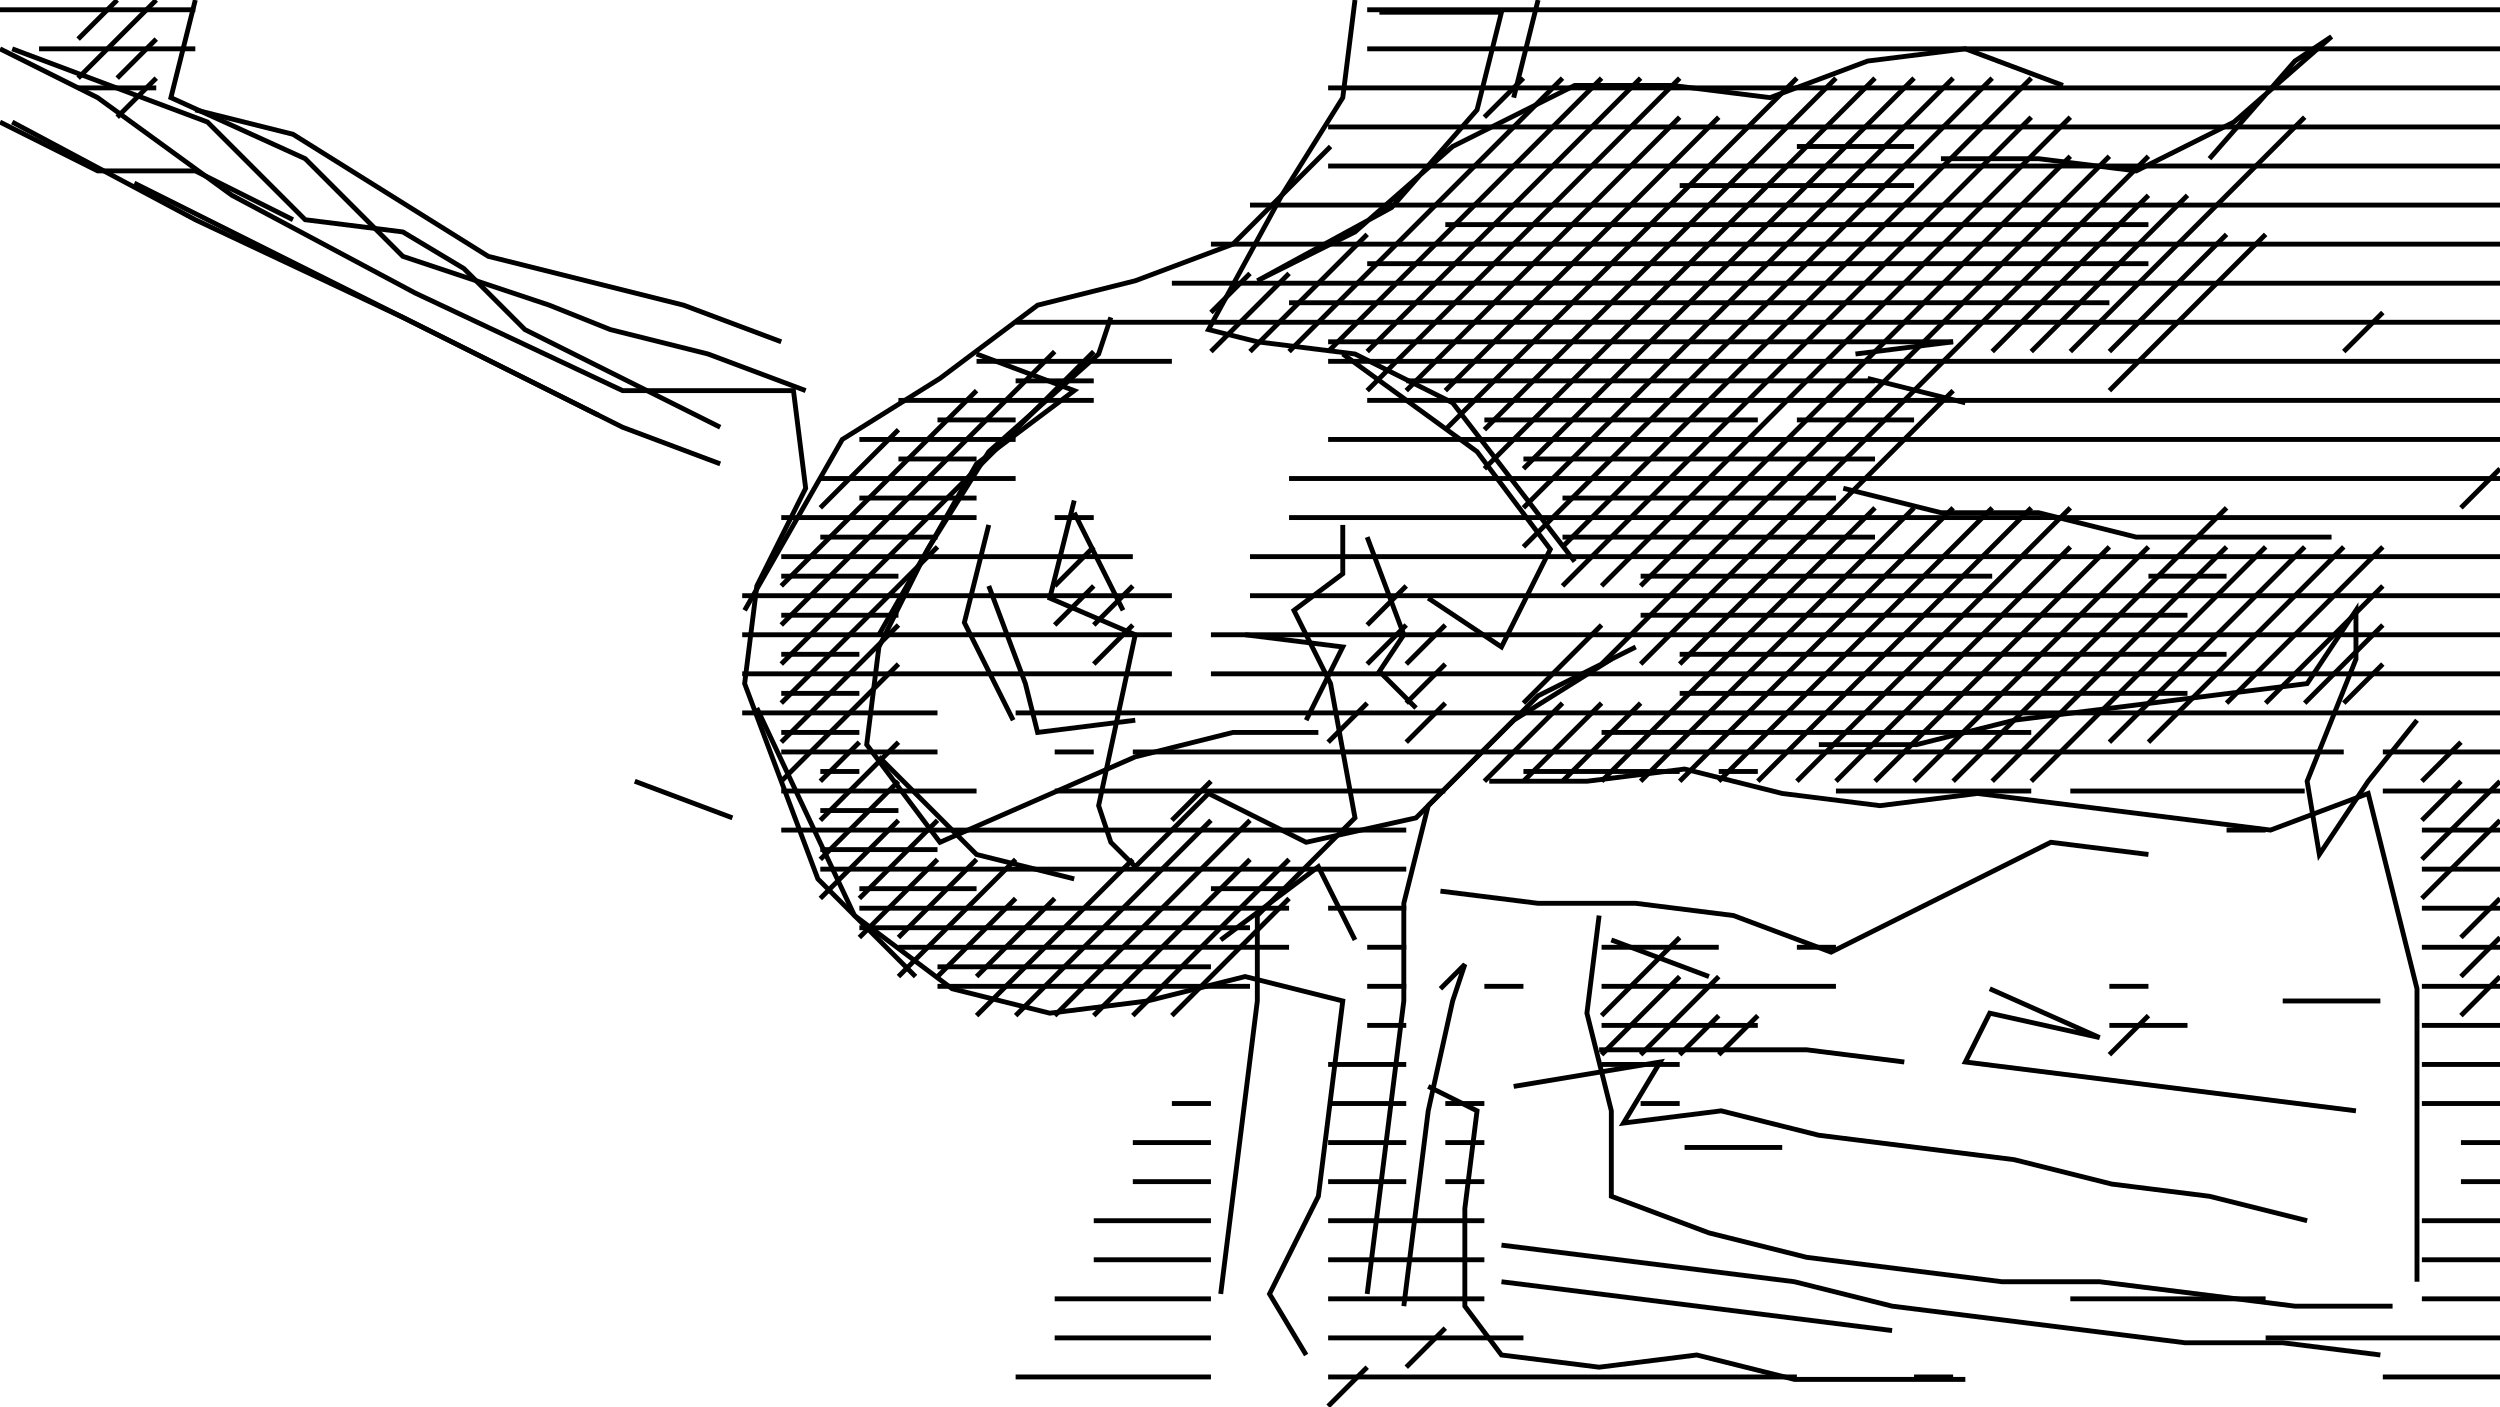
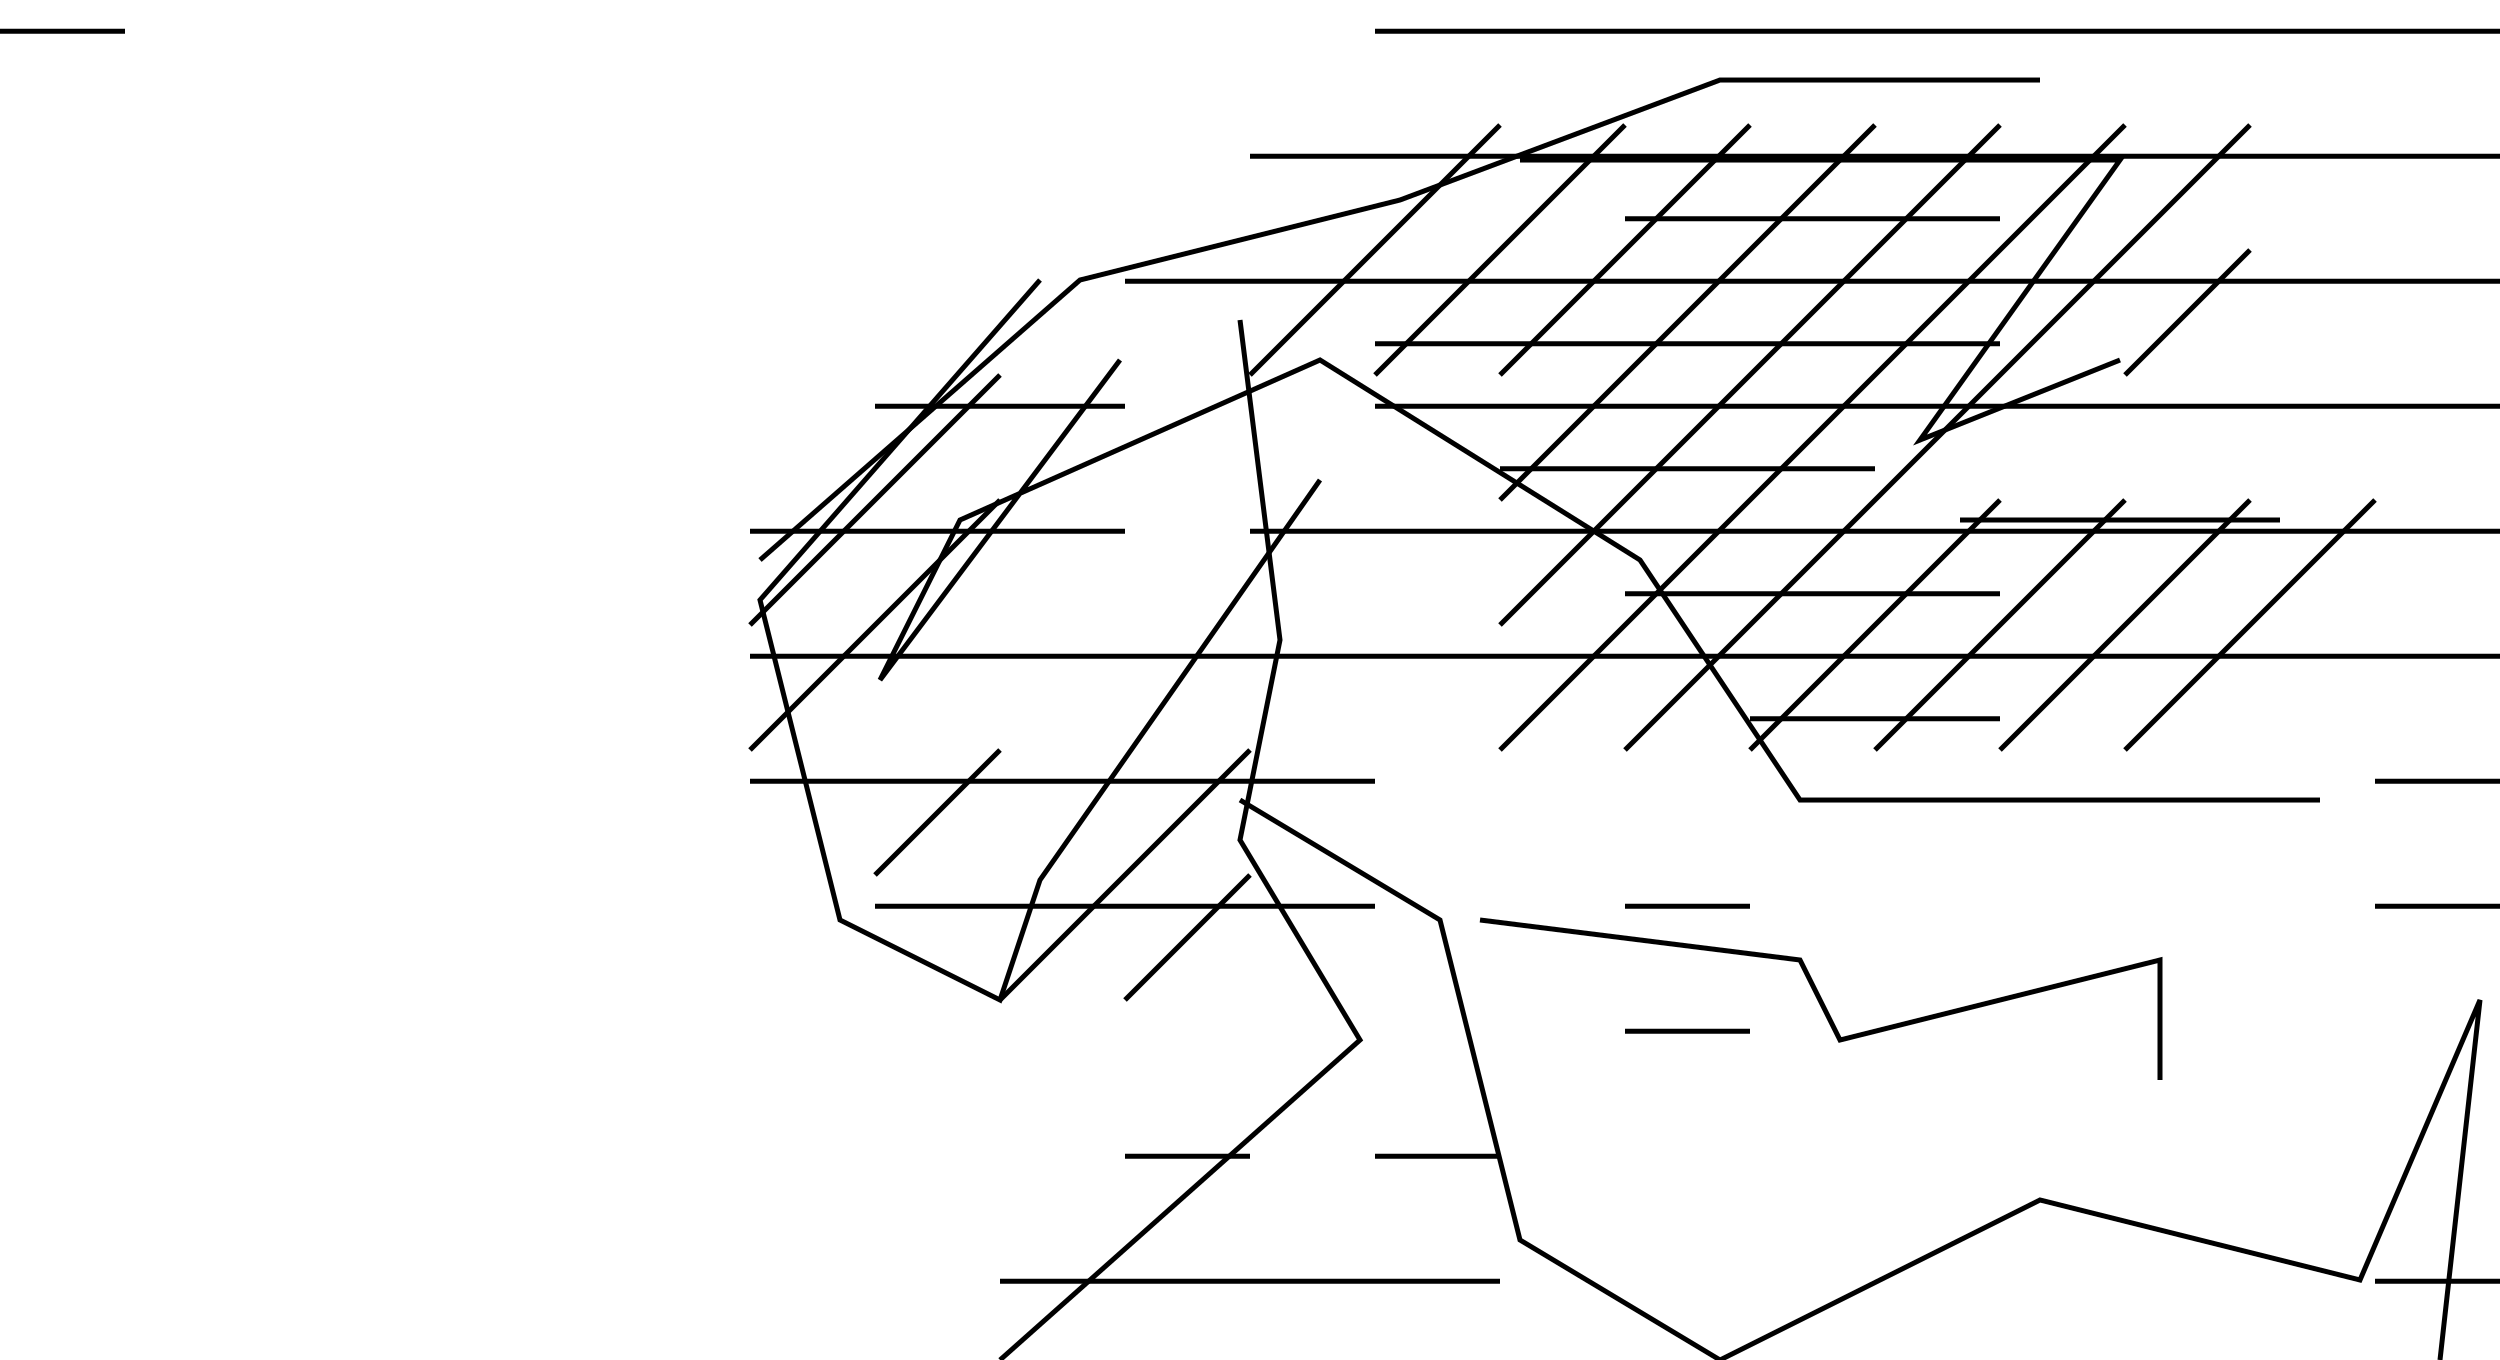
- <svg xmlns="http://www.w3.org/2000/svg" height="288px" width="512px" version="1.1">
-   <polyline points="40.0,0.0,35.0,20.0,62.5,32.5,82.5,52.5,112.5,62.5,125.0,67.5,145.0,72.5,165.0,80.0" stroke="black" stroke-width="1" fill="none" />
-   <polyline points="200.0,72.5,220.0,80.0,200.0,95.0,180.0,130.0" stroke="black" stroke-width="1" fill="none" />
-   <polyline points="202.5,120.0,210.0,140.0,212.5,150.0,232.5,147.5" stroke="black" stroke-width="1" fill="none" />
-   <polyline points="255.0,130.0,275.0,132.5,267.5,147.5" stroke="black" stroke-width="1" fill="none" />
-   <polyline points="270.0,150.0,252.5,150.0,232.5,155.0,192.5,172.5,177.5,152.5,180.0,132.5,190.0,112.5,202.5,92.5,225.0,72.5,227.5,65.0" stroke="black" stroke-width="1" fill="none" />
-   <polyline points="220.0,102.5,215.0,122.5,232.5,130.0,225.0,165.0,227.5,172.5,232.5,177.5,247.5,162.5,267.5,172.5,290.0,167.5,310.0,147.5,330.0,135.0" stroke="black" stroke-width="1" fill="none" />
-   <polyline points="335.0,132.5,315.0,142.5,292.5,165.0,287.5,185.0,287.5,205.0,285.0,225.0,282.5,245.0,280.0,265.0" stroke="black" stroke-width="1" fill="none" />
-   <polyline points="307.5,262.5,327.5,265.0,347.5,267.5,367.5,270.0,387.5,272.5" stroke="black" stroke-width="1" fill="none" />
-   <polyline points="365.0,235.0,345.0,235.0" stroke="black" stroke-width="1" fill="none" />
-   <polyline points="327.5,215.0,347.5,215.0,370.0,215.0,390.0,217.5" stroke="black" stroke-width="1" fill="none" />
-   <polyline points="407.5,202.5,430.0,212.5,407.5,207.5,402.5,217.5,422.5,220.0,442.5,222.5,462.5,225.0,482.5,227.5" stroke="black" stroke-width="1" fill="none" />
-   <polyline points="487.5,205.0,467.5,205.0" stroke="black" stroke-width="1" fill="none" />
-   <polyline points="477.5,110.0,457.5,110.0,437.5,110.0,417.5,105.0,397.5,105.0,377.5,100.0" stroke="black" stroke-width="1" fill="none" />
-   <polyline points="382.5,77.5,402.5,82.5" stroke="black" stroke-width="1" fill="none" />
-   <polyline points="400.0,70.0,380.0,72.5" stroke="black" stroke-width="1" fill="none" />
-   <polyline points="397.5,32.5,417.5,32.5,437.5,35.0,457.5,25.0,477.5,7.5,470.0,12.5,452.5,32.5" stroke="black" stroke-width="1" fill="none" />
-   <polyline points="495.0,147.5,485.0,160.0,475.0,175.0,472.5,160.0,482.5,135.0,482.5,125.0,472.5,140.0,452.5,142.5,432.5,145.0,412.5,147.5,392.5,152.5,372.5,152.5" stroke="black" stroke-width="1" fill="none" />
-   <polyline points="350.0,200.0,330.0,192.5" stroke="black" stroke-width="1" fill="none" />
-   <polyline points="327.5,187.5,325.0,207.5,330.0,227.5,330.0,245.0,350.0,252.5,370.0,257.5,390.0,260.0,410.0,262.5,430.0,262.5,450.0,265.0,470.0,267.5,490.0,267.5" stroke="black" stroke-width="1" fill="none" />
-   <polyline points="472.5,250.0,452.5,245.0,432.5,242.5,412.5,237.5,392.5,235.0,372.5,232.5,352.5,227.5,332.5,230.0,340.0,217.5,310.0,222.5" stroke="black" stroke-width="1" fill="none" />
-   <polyline points="292.5,222.5,302.5,227.5,300.0,247.5,300.0,267.5,307.5,277.5,327.5,280.0,347.5,277.5,367.5,282.5,402.5,282.5" stroke="black" stroke-width="1" fill="none" />
-   <polyline points="487.5,277.5,467.5,275.0,447.5,275.0,427.5,272.5,407.5,270.0,387.5,267.5,367.5,262.5,347.5,260.0,327.5,257.5,307.5,255.0" stroke="black" stroke-width="1" fill="none" />
-   <polyline points="287.5,267.5,290.0,247.5,292.5,227.5,297.5,205.0,300.0,197.5,295.0,202.5" stroke="black" stroke-width="1" fill="none" />
-   <polyline points="295.0,182.5,315.0,185.0,335.0,185.0,355.0,187.5,375.0,195.0,395.0,185.0,420.0,172.5,440.0,175.0" stroke="black" stroke-width="1" fill="none" />
-   <polyline points="495.0,262.5,495.0,242.5,495.0,222.5,495.0,202.5,490.0,182.5,485.0,162.5,465.0,170.0,445.0,167.5,425.0,165.0,405.0,162.5,385.0,165.0,365.0,162.5,345.0,157.5,325.0,160.0,305.0,160.0" stroke="black" stroke-width="1" fill="none" />
-   <polyline points="277.5,192.5,270.0,177.5,250.0,192.5" stroke="black" stroke-width="1" fill="none" />
-   <polyline points="250.0,265.0,252.5,245.0,255.0,225.0,257.5,205.0,257.5,187.5,277.5,167.5,272.5,140.0,265.0,125.0,275.0,117.5,275.0,107.5" stroke="black" stroke-width="1" fill="none" />
-   <polyline points="280.0,110.0,287.5,130.0,282.5,137.5,290.0,145.0" stroke="black" stroke-width="1" fill="none" />
-   <polyline points="230.0,125.0,220.0,105.0" stroke="black" stroke-width="1" fill="none" />
-   <polyline points="202.5,107.5,197.5,127.5,207.5,147.5" stroke="black" stroke-width="1" fill="none" />
-   <polyline points="180.0,155.0,200.0,175.0,220.0,180.0" stroke="black" stroke-width="1" fill="none" />
-   <polyline points="155.0,145.0,175.0,187.5,195.0,202.5,215.0,207.5,235.0,205.0,255.0,200.0,275.0,205.0,272.5,225.0,270.0,245.0,260.0,265.0,267.5,277.5" stroke="black" stroke-width="1" fill="none" />
-   <polyline points="150.0,167.5,130.0,160.0" stroke="black" stroke-width="1" fill="none" />
-   <polyline points="152.5,125.0,172.5,90.0,192.5,77.5,212.5,62.5,232.5,57.5,252.5,50.0,272.5,30.0" stroke="black" stroke-width="1" fill="none" />
-   <polyline points="282.5,2.5,307.5,2.5,302.5,22.5,285.0,42.5,257.5,57.5,277.5,47.5,297.5,30.0,322.5,17.5,342.5,17.5,362.5,20.0,382.5,12.5,402.5,10.0,422.5,17.5" stroke="black" stroke-width="1" fill="none" />
-   <polyline points="315.0,0.0,310.0,20.0" stroke="black" stroke-width="1" fill="none" />
-   <polyline points="277.5,0.0,275.0,20.0,262.5,40.0,247.5,67.5,257.5,70.0,277.5,72.5,297.5,82.5,322.5,115.0" stroke="black" stroke-width="1" fill="none" />
-   <polyline points="292.5,122.5,307.5,132.5,317.5,112.5,302.5,92.5,275.0,72.5" stroke="black" stroke-width="1" fill="none" />
-   <polyline points="160.0,70.0,140.0,62.5,120.0,57.5,100.0,52.5,80.0,40.0,60.0,27.5,40.0,22.5" stroke="black" stroke-width="1" fill="none" />
-   <polyline points="27.5,37.5,47.5,47.5,67.5,57.5,87.5,67.5,107.5,77.5,127.5,87.5,147.5,95.0" stroke="black" stroke-width="1" fill="none" />
-   <polyline points="60.0,45.0,40.0,35.0,20.0,35.0,0.0,25.0" stroke="black" stroke-width="1" fill="none" />
-   <polyline points="2.5,25.0,40.0,45.0,82.5,65.0,122.5,85.0" stroke="black" stroke-width="1" fill="none" />
-   <polyline points="187.5,200.0,167.5,180.0,160.0,160.0,152.5,140.0,155.0,120.0,165.0,100.0,162.5,80.0,127.5,80.0,85.0,60.0,47.5,40.0,20.0,20.0,0.0,10.0" stroke="black" stroke-width="1" fill="none" />
-   <polyline points="2.5,10.0,42.5,25.0,62.5,45.0,82.5,47.5,95.0,55.0,107.5,67.5,127.5,77.5,147.5,87.5" stroke="black" stroke-width="1" fill="none" />
-   <polyline points="0.0,2.0,40.0,2.0" stroke="black" stroke-width="1" fill="none" />
-   <polyline points="32.0,0.0,16.0,16.0" stroke="black" stroke-width="1" fill="none" />
-   <polyline points="16.0,18.0,32.0,18.0" stroke="black" stroke-width="1" fill="none" />
-   <polyline points="32.0,16.0,24.0,24.0" stroke="black" stroke-width="1" fill="none" />
-   <polyline points="24.0,16.0,32.0,8.0" stroke="black" stroke-width="1" fill="none" />
-   <polyline points="24.0,0.0,16.0,8.0" stroke="black" stroke-width="1" fill="none" />
-   <polyline points="8.0,10.0,40.0,10.0" stroke="black" stroke-width="1" fill="none" />
-   <polyline points="160.0,106.0,200.0,106.0" stroke="black" stroke-width="1" fill="none" />
-   <polyline points="192.0,112.0,160.0,144.0" stroke="black" stroke-width="1" fill="none" />
-   <polyline points="160.0,142.0,176.0,142.0" stroke="black" stroke-width="1" fill="none" />
-   <polyline points="176.0,152.0,168.0,160.0" stroke="black" stroke-width="1" fill="none" />
-   <polyline points="168.0,158.0,176.0,158.0" stroke="black" stroke-width="1" fill="none" />
-   <polyline points="184.0,160.0,168.0,176.0" stroke="black" stroke-width="1" fill="none" />
-   <polyline points="168.0,174.0,192.0,174.0" stroke="black" stroke-width="1" fill="none" />
-   <polyline points="192.0,176.0,176.0,192.0" stroke="black" stroke-width="1" fill="none" />
-   <polyline points="176.0,190.0,256.0,190.0" stroke="black" stroke-width="1" fill="none" />
-   <polyline points="264.0,184.0,240.0,208.0" stroke="black" stroke-width="1" fill="none" />
-   <polyline points="232.0,208.0,264.0,176.0" stroke="black" stroke-width="1" fill="none" />
-   <polyline points="256.0,176.0,224.0,208.0" stroke="black" stroke-width="1" fill="none" />
-   <polyline points="216.0,208.0,256.0,168.0" stroke="black" stroke-width="1" fill="none" />
-   <polyline points="248.0,168.0,208.0,208.0" stroke="black" stroke-width="1" fill="none" />
-   <polyline points="200.0,208.0,232.0,176.0" stroke="black" stroke-width="1" fill="none" />
-   <polyline points="240.0,168.0,248.0,160.0" stroke="black" stroke-width="1" fill="none" />
-   <polyline points="232.0,154.0,480.0,154.0" stroke="black" stroke-width="1" fill="none" />
-   <polyline points="488.0,154.0,512.0,154.0" stroke="black" stroke-width="1" fill="none" />
-   <polyline points="512.0,160.0,496.0,176.0" stroke="black" stroke-width="1" fill="none" />
-   <polyline points="496.0,178.0,512.0,178.0" stroke="black" stroke-width="1" fill="none" />
-   <polyline points="512.0,184.0,504.0,192.0" stroke="black" stroke-width="1" fill="none" />
-   <polyline points="512.0,192.0,504.0,200.0" stroke="black" stroke-width="1" fill="none" />
-   <polyline points="512.0,200.0,504.0,208.0" stroke="black" stroke-width="1" fill="none" />
-   <polyline points="496.0,210.0,512.0,210.0" stroke="black" stroke-width="1" fill="none" />
-   <polyline points="512.0,226.0,496.0,226.0" stroke="black" stroke-width="1" fill="none" />
-   <polyline points="496.0,218.0,512.0,218.0" stroke="black" stroke-width="1" fill="none" />
-   <polyline points="512.0,234.0,504.0,234.0" stroke="black" stroke-width="1" fill="none" />
-   <polyline points="504.0,242.0,512.0,242.0" stroke="black" stroke-width="1" fill="none" />
-   <polyline points="512.0,258.0,496.0,258.0" stroke="black" stroke-width="1" fill="none" />
-   <polyline points="496.0,250.0,512.0,250.0" stroke="black" stroke-width="1" fill="none" />
-   <polyline points="512.0,266.0,496.0,266.0" stroke="black" stroke-width="1" fill="none" />
-   <polyline points="488.0,282.0,512.0,282.0" stroke="black" stroke-width="1" fill="none" />
-   <polyline points="512.0,274.0,464.0,274.0" stroke="black" stroke-width="1" fill="none" />
-   <polyline points="464.0,266.0,424.0,266.0" stroke="black" stroke-width="1" fill="none" />
-   <polyline points="400.0,282.0,392.0,282.0" stroke="black" stroke-width="1" fill="none" />
-   <polyline points="432.0,216.0,440.0,208.0" stroke="black" stroke-width="1" fill="none" />
-   <polyline points="432.0,210.0,448.0,210.0" stroke="black" stroke-width="1" fill="none" />
-   <polyline points="440.0,202.0,432.0,202.0" stroke="black" stroke-width="1" fill="none" />
-   <polyline points="456.0,170.0,464.0,170.0" stroke="black" stroke-width="1" fill="none" />
-   <polyline points="488.0,162.0,512.0,162.0" stroke="black" stroke-width="1" fill="none" />
-   <polyline points="512.0,168.0,496.0,184.0" stroke="black" stroke-width="1" fill="none" />
-   <polyline points="496.0,186.0,512.0,186.0" stroke="black" stroke-width="1" fill="none" />
-   <polyline points="512.0,202.0,496.0,202.0" stroke="black" stroke-width="1" fill="none" />
-   <polyline points="496.0,194.0,512.0,194.0" stroke="black" stroke-width="1" fill="none" />
-   <polyline points="512.0,170.0,496.0,170.0" stroke="black" stroke-width="1" fill="none" />
-   <polyline points="496.0,168.0,504.0,160.0" stroke="black" stroke-width="1" fill="none" />
-   <polyline points="504.0,152.0,496.0,160.0" stroke="black" stroke-width="1" fill="none" />
-   <polyline points="480.0,144.0,488.0,136.0" stroke="black" stroke-width="1" fill="none" />
-   <polyline points="488.0,128.0,472.0,144.0" stroke="black" stroke-width="1" fill="none" />
-   <polyline points="464.0,144.0,488.0,120.0" stroke="black" stroke-width="1" fill="none" />
-   <polyline points="488.0,112.0,456.0,144.0" stroke="black" stroke-width="1" fill="none" />
-   <polyline points="440.0,152.0,480.0,112.0" stroke="black" stroke-width="1" fill="none" />
-   <polyline points="472.0,112.0,432.0,152.0" stroke="black" stroke-width="1" fill="none" />
-   <polyline points="424.0,162.0,472.0,162.0" stroke="black" stroke-width="1" fill="none" />
-   <polyline points="464.0,112.0,416.0,160.0" stroke="black" stroke-width="1" fill="none" />
-   <polyline points="408.0,160.0,456.0,112.0" stroke="black" stroke-width="1" fill="none" />
-   <polyline points="456.0,104.0,400.0,160.0" stroke="black" stroke-width="1" fill="none" />
-   <polyline points="392.0,160.0,440.0,112.0" stroke="black" stroke-width="1" fill="none" />
-   <polyline points="440.0,118.0,456.0,118.0" stroke="black" stroke-width="1" fill="none" />
-   <polyline points="432.0,112.0,384.0,160.0" stroke="black" stroke-width="1" fill="none" />
-   <polyline points="376.0,160.0,424.0,112.0" stroke="black" stroke-width="1" fill="none" />
-   <polyline points="424.0,104.0,368.0,160.0" stroke="black" stroke-width="1" fill="none" />
-   <polyline points="360.0,160.0,416.0,104.0" stroke="black" stroke-width="1" fill="none" />
-   <polyline points="408.0,104.0,352.0,160.0" stroke="black" stroke-width="1" fill="none" />
-   <polyline points="352.0,158.0,360.0,158.0" stroke="black" stroke-width="1" fill="none" />
-   <polyline points="344.0,160.0,400.0,104.0" stroke="black" stroke-width="1" fill="none" />
-   <polyline points="392.0,104.0,336.0,160.0" stroke="black" stroke-width="1" fill="none" />
-   <polyline points="328.0,160.0,384.0,104.0" stroke="black" stroke-width="1" fill="none" />
-   <polyline points="392.0,86.0,368.0,86.0" stroke="black" stroke-width="1" fill="none" />
-   <polyline points="400.0,80.0,344.0,136.0" stroke="black" stroke-width="1" fill="none" />
-   <polyline points="344.0,134.0,456.0,134.0" stroke="black" stroke-width="1" fill="none" />
-   <polyline points="504.0,104.0,512.0,96.0" stroke="black" stroke-width="1" fill="none" />
-   <polyline points="488.0,64.0,480.0,72.0" stroke="black" stroke-width="1" fill="none" />
-   <polyline points="464.0,48.0,432.0,80.0" stroke="black" stroke-width="1" fill="none" />
-   <polyline points="424.0,72.0,472.0,24.0" stroke="black" stroke-width="1" fill="none" />
-   <polyline points="448.0,40.0,416.0,72.0" stroke="black" stroke-width="1" fill="none" />
-   <polyline points="432.0,72.0,456.0,48.0" stroke="black" stroke-width="1" fill="none" />
-   <polyline points="440.0,40.0,408.0,72.0" stroke="black" stroke-width="1" fill="none" />
-   <polyline points="424.0,32.0,336.0,120.0" stroke="black" stroke-width="1" fill="none" />
-   <polyline points="336.0,118.0,408.0,118.0" stroke="black" stroke-width="1" fill="none" />
-   <polyline points="416.0,162.0,376.0,162.0" stroke="black" stroke-width="1" fill="none" />
-   <polyline points="376.0,194.0,368.0,194.0" stroke="black" stroke-width="1" fill="none" />
-   <polyline points="360.0,208.0,352.0,216.0" stroke="black" stroke-width="1" fill="none" />
-   <polyline points="352.0,208.0,344.0,216.0" stroke="black" stroke-width="1" fill="none" />
-   <polyline points="336.0,216.0,352.0,200.0" stroke="black" stroke-width="1" fill="none" />
-   <polyline points="344.0,200.0,328.0,216.0" stroke="black" stroke-width="1" fill="none" />
-   <polyline points="328.0,218.0,344.0,218.0" stroke="black" stroke-width="1" fill="none" />
-   <polyline points="344.0,226.0,336.0,226.0" stroke="black" stroke-width="1" fill="none" />
-   <polyline points="328.0,210.0,360.0,210.0" stroke="black" stroke-width="1" fill="none" />
-   <polyline points="344.0,192.0,328.0,208.0" stroke="black" stroke-width="1" fill="none" />
-   <polyline points="328.0,202.0,376.0,202.0" stroke="black" stroke-width="1" fill="none" />
-   <polyline points="352.0,194.0,328.0,194.0" stroke="black" stroke-width="1" fill="none" />
-   <polyline points="312.0,202.0,304.0,202.0" stroke="black" stroke-width="1" fill="none" />
-   <polyline points="288.0,210.0,280.0,210.0" stroke="black" stroke-width="1" fill="none" />
-   <polyline points="280.0,202.0,288.0,202.0" stroke="black" stroke-width="1" fill="none" />
-   <polyline points="288.0,194.0,280.0,194.0" stroke="black" stroke-width="1" fill="none" />
-   <polyline points="272.0,186.0,288.0,186.0" stroke="black" stroke-width="1" fill="none" />
-   <polyline points="312.0,160.0,328.0,144.0" stroke="black" stroke-width="1" fill="none" />
-   <polyline points="328.0,150.0,416.0,150.0" stroke="black" stroke-width="1" fill="none" />
-   <polyline points="448.0,142.0,344.0,142.0" stroke="black" stroke-width="1" fill="none" />
-   <polyline points="336.0,144.0,320.0,160.0" stroke="black" stroke-width="1" fill="none" />
-   <polyline points="312.0,158.0,344.0,158.0" stroke="black" stroke-width="1" fill="none" />
-   <polyline points="336.0,136.0,440.0,32.0" stroke="black" stroke-width="1" fill="none" />
-   <polyline points="432.0,32.0,328.0,136.0" stroke="black" stroke-width="1" fill="none" />
-   <polyline points="328.0,128.0,312.0,144.0" stroke="black" stroke-width="1" fill="none" />
-   <polyline points="320.0,144.0,304.0,160.0" stroke="black" stroke-width="1" fill="none" />
-   <polyline points="296.0,144.0,288.0,152.0" stroke="black" stroke-width="1" fill="none" />
-   <polyline points="288.0,144.0,296.0,136.0" stroke="black" stroke-width="1" fill="none" />
-   <polyline points="296.0,128.0,288.0,136.0" stroke="black" stroke-width="1" fill="none" />
-   <polyline points="288.0,128.0,280.0,136.0" stroke="black" stroke-width="1" fill="none" />
-   <polyline points="280.0,144.0,272.0,152.0" stroke="black" stroke-width="1" fill="none" />
-   <polyline points="280.0,128.0,288.0,120.0" stroke="black" stroke-width="1" fill="none" />
-   <polyline points="312.0,112.0,408.0,16.0" stroke="black" stroke-width="1" fill="none" />
-   <polyline points="400.0,16.0,312.0,104.0" stroke="black" stroke-width="1" fill="none" />
-   <polyline points="312.0,96.0,392.0,16.0" stroke="black" stroke-width="1" fill="none" />
-   <polyline points="384.0,16.0,304.0,96.0" stroke="black" stroke-width="1" fill="none" />
-   <polyline points="304.0,88.0,376.0,16.0" stroke="black" stroke-width="1" fill="none" />
-   <polyline points="368.0,16.0,296.0,88.0" stroke="black" stroke-width="1" fill="none" />
-   <polyline points="296.0,80.0,352.0,24.0" stroke="black" stroke-width="1" fill="none" />
-   <polyline points="344.0,24.0,288.0,80.0" stroke="black" stroke-width="1" fill="none" />
-   <polyline points="288.0,78.0,384.0,78.0" stroke="black" stroke-width="1" fill="none" />
-   <polyline points="392.0,30.0,368.0,30.0" stroke="black" stroke-width="1" fill="none" />
-   <polyline points="344.0,38.0,392.0,38.0" stroke="black" stroke-width="1" fill="none" />
-   <polyline points="416.0,24.0,320.0,120.0" stroke="black" stroke-width="1" fill="none" />
-   <polyline points="328.0,120.0,424.0,24.0" stroke="black" stroke-width="1" fill="none" />
-   <polyline points="416.0,16.0,320.0,112.0" stroke="black" stroke-width="1" fill="none" />
-   <polyline points="320.0,110.0,384.0,110.0" stroke="black" stroke-width="1" fill="none" />
-   <polyline points="336.0,126.0,448.0,126.0" stroke="black" stroke-width="1" fill="none" />
-   <polyline points="376.0,102.0,320.0,102.0" stroke="black" stroke-width="1" fill="none" />
-   <polyline points="312.0,94.0,384.0,94.0" stroke="black" stroke-width="1" fill="none" />
-   <polyline points="360.0,86.0,304.0,86.0" stroke="black" stroke-width="1" fill="none" />
-   <polyline points="280.0,82.0,512.0,82.0" stroke="black" stroke-width="1" fill="none" />
-   <polyline points="344.0,16.0,280.0,80.0" stroke="black" stroke-width="1" fill="none" />
-   <polyline points="280.0,72.0,336.0,16.0" stroke="black" stroke-width="1" fill="none" />
-   <polyline points="328.0,16.0,272.0,72.0" stroke="black" stroke-width="1" fill="none" />
-   <polyline points="272.0,70.0,400.0,70.0" stroke="black" stroke-width="1" fill="none" />
-   <polyline points="320.0,16.0,264.0,72.0" stroke="black" stroke-width="1" fill="none" />
-   <polyline points="256.0,72.0,280.0,48.0" stroke="black" stroke-width="1" fill="none" />
-   <polyline points="280.0,54.0,440.0,54.0" stroke="black" stroke-width="1" fill="none" />
-   <polyline points="312.0,16.0,304.0,24.0" stroke="black" stroke-width="1" fill="none" />
-   <polyline points="296.0,46.0,440.0,46.0" stroke="black" stroke-width="1" fill="none" />
-   <polyline points="512.0,10.0,280.0,10.0" stroke="black" stroke-width="1" fill="none" />
-   <polyline points="280.0,2.0,512.0,2.0" stroke="black" stroke-width="1" fill="none" />
-   <polyline points="512.0,90.0,272.0,90.0" stroke="black" stroke-width="1" fill="none" />
-   <polyline points="264.0,98.0,512.0,98.0" stroke="black" stroke-width="1" fill="none" />
-   <polyline points="368.0,282.0,272.0,282.0" stroke="black" stroke-width="1" fill="none" />
-   <polyline points="272.0,288.0,280.0,280.0" stroke="black" stroke-width="1" fill="none" />
-   <polyline points="288.0,280.0,296.0,272.0" stroke="black" stroke-width="1" fill="none" />
-   <polyline points="312.0,274.0,272.0,274.0" stroke="black" stroke-width="1" fill="none" />
-   <polyline points="272.0,266.0,304.0,266.0" stroke="black" stroke-width="1" fill="none" />
-   <polyline points="304.0,242.0,296.0,242.0" stroke="black" stroke-width="1" fill="none" />
-   <polyline points="296.0,234.0,304.0,234.0" stroke="black" stroke-width="1" fill="none" />
-   <polyline points="304.0,226.0,296.0,226.0" stroke="black" stroke-width="1" fill="none" />
-   <polyline points="288.0,242.0,272.0,242.0" stroke="black" stroke-width="1" fill="none" />
-   <polyline points="272.0,234.0,288.0,234.0" stroke="black" stroke-width="1" fill="none" />
-   <polyline points="288.0,226.0,272.0,226.0" stroke="black" stroke-width="1" fill="none" />
-   <polyline points="272.0,218.0,288.0,218.0" stroke="black" stroke-width="1" fill="none" />
-   <polyline points="272.0,250.0,304.0,250.0" stroke="black" stroke-width="1" fill="none" />
-   <polyline points="304.0,258.0,272.0,258.0" stroke="black" stroke-width="1" fill="none" />
-   <polyline points="248.0,226.0,240.0,226.0" stroke="black" stroke-width="1" fill="none" />
-   <polyline points="232.0,234.0,248.0,234.0" stroke="black" stroke-width="1" fill="none" />
-   <polyline points="248.0,242.0,232.0,242.0" stroke="black" stroke-width="1" fill="none" />
-   <polyline points="224.0,250.0,248.0,250.0" stroke="black" stroke-width="1" fill="none" />
-   <polyline points="248.0,258.0,224.0,258.0" stroke="black" stroke-width="1" fill="none" />
-   <polyline points="216.0,266.0,248.0,266.0" stroke="black" stroke-width="1" fill="none" />
-   <polyline points="248.0,274.0,216.0,274.0" stroke="black" stroke-width="1" fill="none" />
-   <polyline points="208.0,282.0,248.0,282.0" stroke="black" stroke-width="1" fill="none" />
-   <polyline points="200.0,200.0,216.0,184.0" stroke="black" stroke-width="1" fill="none" />
-   <polyline points="208.0,184.0,192.0,200.0" stroke="black" stroke-width="1" fill="none" />
-   <polyline points="192.0,198.0,248.0,198.0" stroke="black" stroke-width="1" fill="none" />
-   <polyline points="248.0,182.0,264.0,182.0" stroke="black" stroke-width="1" fill="none" />
-   <polyline points="248.0,138.0,512.0,138.0" stroke="black" stroke-width="1" fill="none" />
-   <polyline points="512.0,74.0,272.0,74.0" stroke="black" stroke-width="1" fill="none" />
-   <polyline points="264.0,62.0,432.0,62.0" stroke="black" stroke-width="1" fill="none" />
-   <polyline points="512.0,34.0,272.0,34.0" stroke="black" stroke-width="1" fill="none" />
-   <polyline points="272.0,26.0,512.0,26.0" stroke="black" stroke-width="1" fill="none" />
-   <polyline points="512.0,18.0,272.0,18.0" stroke="black" stroke-width="1" fill="none" />
-   <polyline points="256.0,42.0,512.0,42.0" stroke="black" stroke-width="1" fill="none" />
-   <polyline points="264.0,56.0,248.0,72.0" stroke="black" stroke-width="1" fill="none" />
-   <polyline points="248.0,64.0,256.0,56.0" stroke="black" stroke-width="1" fill="none" />
-   <polyline points="248.0,50.0,512.0,50.0" stroke="black" stroke-width="1" fill="none" />
-   <polyline points="512.0,106.0,264.0,106.0" stroke="black" stroke-width="1" fill="none" />
-   <polyline points="256.0,114.0,512.0,114.0" stroke="black" stroke-width="1" fill="none" />
-   <polyline points="512.0,122.0,256.0,122.0" stroke="black" stroke-width="1" fill="none" />
-   <polyline points="248.0,130.0,512.0,130.0" stroke="black" stroke-width="1" fill="none" />
-   <polyline points="232.0,128.0,224.0,136.0" stroke="black" stroke-width="1" fill="none" />
-   <polyline points="224.0,128.0,232.0,120.0" stroke="black" stroke-width="1" fill="none" />
-   <polyline points="224.0,120.0,216.0,128.0" stroke="black" stroke-width="1" fill="none" />
-   <polyline points="216.0,120.0,224.0,112.0" stroke="black" stroke-width="1" fill="none" />
-   <polyline points="224.0,106.0,216.0,106.0" stroke="black" stroke-width="1" fill="none" />
-   <polyline points="208.0,78.0,224.0,78.0" stroke="black" stroke-width="1" fill="none" />
-   <polyline points="224.0,72.0,160.0,136.0" stroke="black" stroke-width="1" fill="none" />
-   <polyline points="160.0,134.0,176.0,134.0" stroke="black" stroke-width="1" fill="none" />
-   <polyline points="184.0,136.0,160.0,160.0" stroke="black" stroke-width="1" fill="none" />
-   <polyline points="160.0,162.0,200.0,162.0" stroke="black" stroke-width="1" fill="none" />
-   <polyline points="192.0,168.0,176.0,184.0" stroke="black" stroke-width="1" fill="none" />
-   <polyline points="176.0,182.0,200.0,182.0" stroke="black" stroke-width="1" fill="none" />
-   <polyline points="200.0,176.0,184.0,192.0" stroke="black" stroke-width="1" fill="none" />
-   <polyline points="184.0,194.0,264.0,194.0" stroke="black" stroke-width="1" fill="none" />
-   <polyline points="296.0,162.0,216.0,162.0" stroke="black" stroke-width="1" fill="none" />
-   <polyline points="216.0,154.0,224.0,154.0" stroke="black" stroke-width="1" fill="none" />
-   <polyline points="208.0,146.0,512.0,146.0" stroke="black" stroke-width="1" fill="none" />
-   <polyline points="512.0,58.0,240.0,58.0" stroke="black" stroke-width="1" fill="none" />
-   <polyline points="216.0,72.0,160.0,128.0" stroke="black" stroke-width="1" fill="none" />
-   <polyline points="160.0,126.0,184.0,126.0" stroke="black" stroke-width="1" fill="none" />
-   <polyline points="184.0,128.0,160.0,152.0" stroke="black" stroke-width="1" fill="none" />
-   <polyline points="160.0,150.0,176.0,150.0" stroke="black" stroke-width="1" fill="none" />
-   <polyline points="184.0,152.0,168.0,168.0" stroke="black" stroke-width="1" fill="none" />
-   <polyline points="168.0,166.0,184.0,166.0" stroke="black" stroke-width="1" fill="none" />
-   <polyline points="184.0,168.0,168.0,184.0" stroke="black" stroke-width="1" fill="none" />
-   <polyline points="168.0,178.0,288.0,178.0" stroke="black" stroke-width="1" fill="none" />
-   <polyline points="208.0,176.0,184.0,200.0" stroke="black" stroke-width="1" fill="none" />
-   <polyline points="192.0,202.0,256.0,202.0" stroke="black" stroke-width="1" fill="none" />
-   <polyline points="264.0,186.0,176.0,186.0" stroke="black" stroke-width="1" fill="none" />
-   <polyline points="160.0,170.0,288.0,170.0" stroke="black" stroke-width="1" fill="none" />
-   <polyline points="200.0,80.0,160.0,120.0" stroke="black" stroke-width="1" fill="none" />
-   <polyline points="160.0,118.0,184.0,118.0" stroke="black" stroke-width="1" fill="none" />
-   <polyline points="192.0,110.0,168.0,110.0" stroke="black" stroke-width="1" fill="none" />
-   <polyline points="168.0,104.0,184.0,88.0" stroke="black" stroke-width="1" fill="none" />
-   <polyline points="184.0,82.0,224.0,82.0" stroke="black" stroke-width="1" fill="none" />
-   <polyline points="208.0,66.0,512.0,66.0" stroke="black" stroke-width="1" fill="none" />
-   <polyline points="240.0,74.0,200.0,74.0" stroke="black" stroke-width="1" fill="none" />
-   <polyline points="192.0,86.0,208.0,86.0" stroke="black" stroke-width="1" fill="none" />
-   <polyline points="200.0,94.0,184.0,94.0" stroke="black" stroke-width="1" fill="none" />
-   <polyline points="176.0,90.0,208.0,90.0" stroke="black" stroke-width="1" fill="none" />
-   <polyline points="200.0,102.0,176.0,102.0" stroke="black" stroke-width="1" fill="none" />
-   <polyline points="168.0,98.0,208.0,98.0" stroke="black" stroke-width="1" fill="none" />
-   <polyline points="232.0,114.0,160.0,114.0" stroke="black" stroke-width="1" fill="none" />
-   <polyline points="152.0,122.0,240.0,122.0" stroke="black" stroke-width="1" fill="none" />
-   <polyline points="192.0,154.0,160.0,154.0" stroke="black" stroke-width="1" fill="none" />
-   <polyline points="152.0,146.0,192.0,146.0" stroke="black" stroke-width="1" fill="none" />
-   <polyline points="152.0,138.0,240.0,138.0" stroke="black" stroke-width="1" fill="none" />
-   <polyline points="240.0,130.0,152.0,130.0" stroke="black" stroke-width="1" fill="none" />
+ <svg xmlns="http://www.w3.org/2000/svg" height="272px" width="500px" version="1.1">
+   <polyline points="208.0,56.0,152.0,120.0,168.0,184.0,200.0,200.0,208.0,176.0,264.0,96.0" stroke="black" stroke-width="1" fill="none" />
+   <polyline points="248.0,64.0,256.0,128.0,248.0,168.0,272.0,208.0,200.0,272.0" stroke="black" stroke-width="1" fill="none" />
+   <polyline points="248.0,160.0,288.0,184.0,304.0,248.0,344.0,272.0,408.0,240.0,472.0,256.0,496.0,200.0,488.0,272.0" stroke="black" stroke-width="1" fill="none" />
+   <polyline points="456.0,104.0,392.0,104.0" stroke="black" stroke-width="1" fill="none" />
+   <polyline points="424.0,72.0,384.0,88.0,424.0,32.0,304.0,32.0" stroke="black" stroke-width="1" fill="none" />
+   <polyline points="224.0,72.0,176.0,136.0,192.0,104.0,264.0,72.0,328.0,112.0,360.0,160.0,424.0,160.0,464.0,160.0" stroke="black" stroke-width="1" fill="none" />
+   <polyline points="432.0,216.0,432.0,192.0,368.0,208.0,360.0,192.0,296.0,184.0" stroke="black" stroke-width="1" fill="none" />
+   <polyline points="152.0,112.0,216.0,56.0,280.0,40.0,344.0,16.0,408.0,16.0" stroke="black" stroke-width="1" fill="none" />
+   <polyline points="0.0,6.25,25.0,6.25" stroke="black" stroke-width="1" fill="none" />
+   <polyline points="150.0,106.25,225.0,106.25" stroke="black" stroke-width="1" fill="none" />
+   <polyline points="250.0,106.25,500.0,106.25" stroke="black" stroke-width="1" fill="none" />
+   <polyline points="475.0,100.0,425.0,150.0" stroke="black" stroke-width="1" fill="none" />
+   <polyline points="400.0,150.0,450.0,100.0" stroke="black" stroke-width="1" fill="none" />
+   <polyline points="425.0,100.0,375.0,150.0" stroke="black" stroke-width="1" fill="none" />
+   <polyline points="350.0,150.0,400.0,100.0" stroke="black" stroke-width="1" fill="none" />
+   <polyline points="425.0,75.0,450.0,50.0" stroke="black" stroke-width="1" fill="none" />
+   <polyline points="450.0,25.0,325.0,150.0" stroke="black" stroke-width="1" fill="none" />
+   <polyline points="300.0,150.0,425.0,25.0" stroke="black" stroke-width="1" fill="none" />
+   <polyline points="400.0,25.0,300.0,125.0" stroke="black" stroke-width="1" fill="none" />
+   <polyline points="300.0,100.0,375.0,25.0" stroke="black" stroke-width="1" fill="none" />
+   <polyline points="350.0,25.0,300.0,75.0" stroke="black" stroke-width="1" fill="none" />
+   <polyline points="300.0,93.75,375.0,93.75" stroke="black" stroke-width="1" fill="none" />
+   <polyline points="400.0,118.75,325.0,118.75" stroke="black" stroke-width="1" fill="none" />
+   <polyline points="350.0,143.75,400.0,143.75" stroke="black" stroke-width="1" fill="none" />
+   <polyline points="475.0,156.25,500.0,156.25" stroke="black" stroke-width="1" fill="none" />
+   <polyline points="500.0,181.25,475.0,181.25" stroke="black" stroke-width="1" fill="none" />
+   <polyline points="475.0,256.25,500.0,256.25" stroke="black" stroke-width="1" fill="none" />
+   <polyline points="350.0,206.25,325.0,206.25" stroke="black" stroke-width="1" fill="none" />
+   <polyline points="325.0,181.25,350.0,181.25" stroke="black" stroke-width="1" fill="none" />
+   <polyline points="300.0,231.25,275.0,231.25" stroke="black" stroke-width="1" fill="none" />
+   <polyline points="250.0,231.25,225.0,231.25" stroke="black" stroke-width="1" fill="none" />
+   <polyline points="225.0,200.0,250.0,175.0" stroke="black" stroke-width="1" fill="none" />
+   <polyline points="250.0,150.0,200.0,200.0" stroke="black" stroke-width="1" fill="none" />
+   <polyline points="175.0,181.25,275.0,181.25" stroke="black" stroke-width="1" fill="none" />
+   <polyline points="200.0,150.0,175.0,175.0" stroke="black" stroke-width="1" fill="none" />
+   <polyline points="150.0,156.25,275.0,156.25" stroke="black" stroke-width="1" fill="none" />
+   <polyline points="275.0,81.25,500.0,81.25" stroke="black" stroke-width="1" fill="none" />
+   <polyline points="400.0,43.75,325.0,43.75" stroke="black" stroke-width="1" fill="none" />
+   <polyline points="325.0,25.0,275.0,75.0" stroke="black" stroke-width="1" fill="none" />
+   <polyline points="275.0,68.75,400.0,68.75" stroke="black" stroke-width="1" fill="none" />
+   <polyline points="300.0,25.0,250.0,75.0" stroke="black" stroke-width="1" fill="none" />
+   <polyline points="225.0,56.25,500.0,56.25" stroke="black" stroke-width="1" fill="none" />
+   <polyline points="500.0,6.25,275.0,6.25" stroke="black" stroke-width="1" fill="none" />
+   <polyline points="250.0,31.25,500.0,31.25" stroke="black" stroke-width="1" fill="none" />
+   <polyline points="200.0,75.0,150.0,125.0" stroke="black" stroke-width="1" fill="none" />
+   <polyline points="150.0,131.25,500.0,131.25" stroke="black" stroke-width="1" fill="none" />
+   <polyline points="200.0,100.0,150.0,150.0" stroke="black" stroke-width="1" fill="none" />
+   <polyline points="175.0,81.25,225.0,81.25" stroke="black" stroke-width="1" fill="none" />
+   <polyline points="200.0,256.25,300.0,256.25" stroke="black" stroke-width="1" fill="none" />
</svg>
